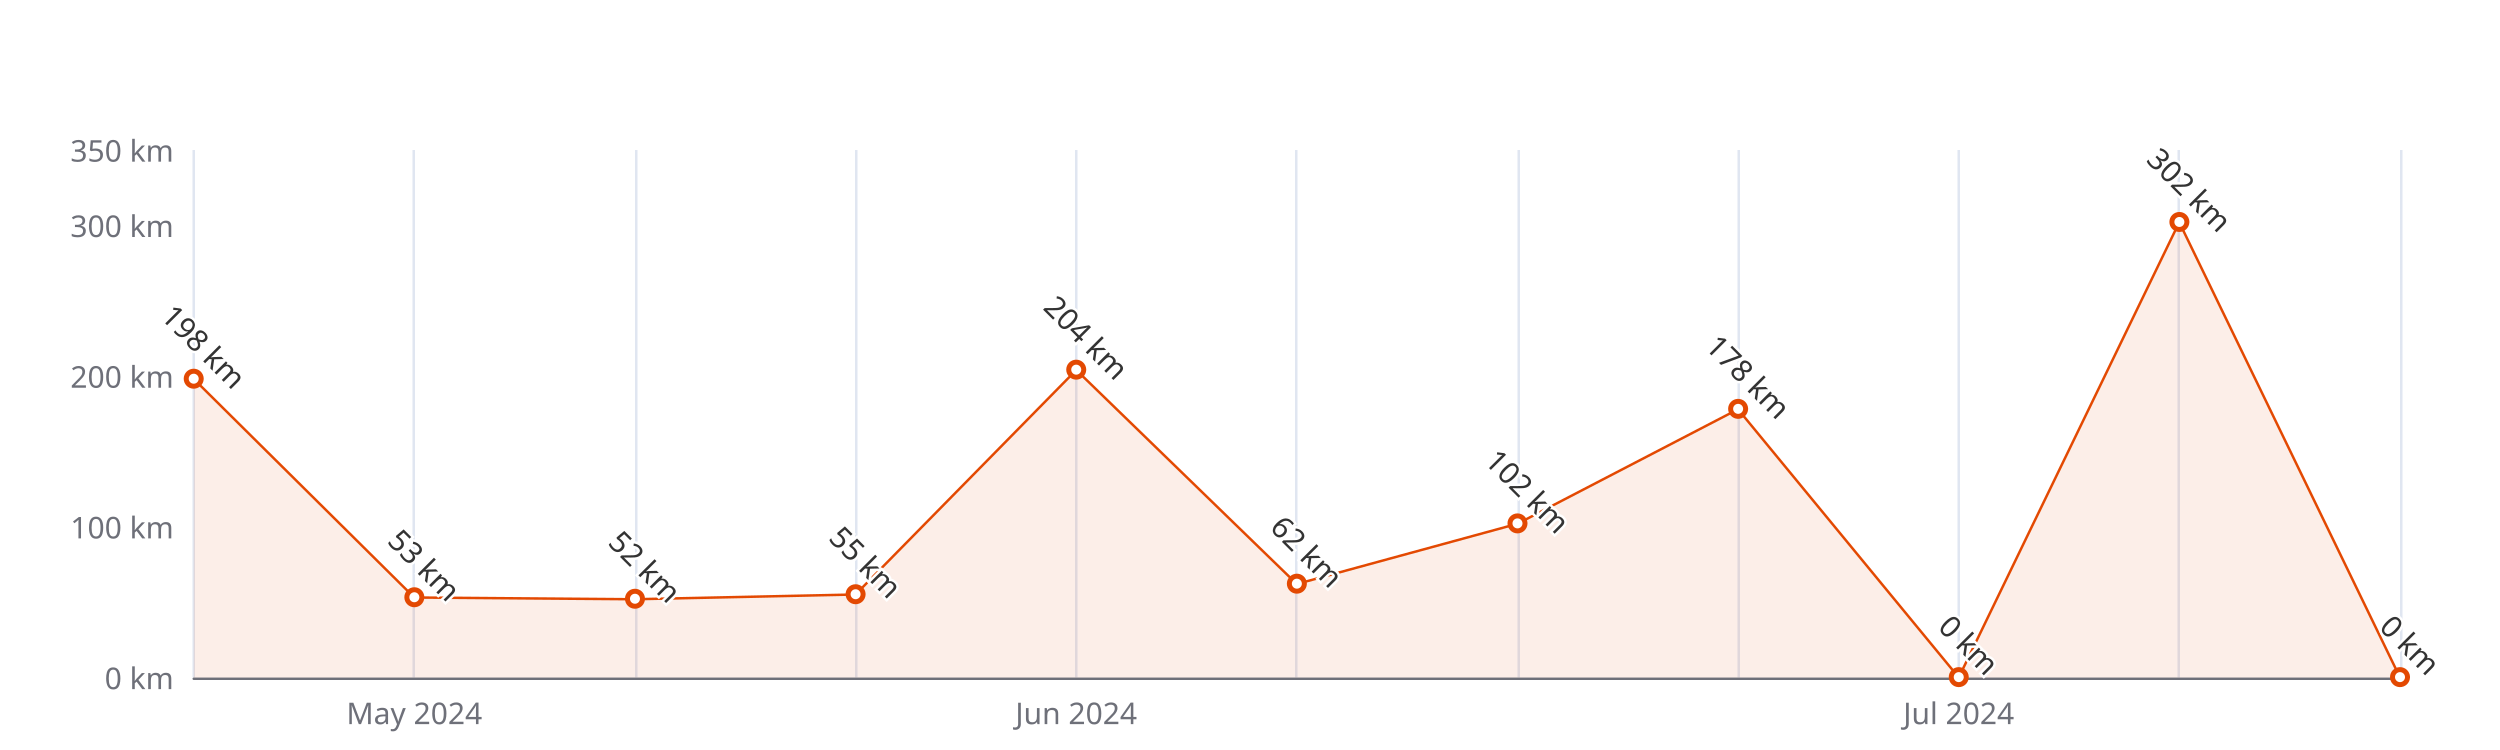
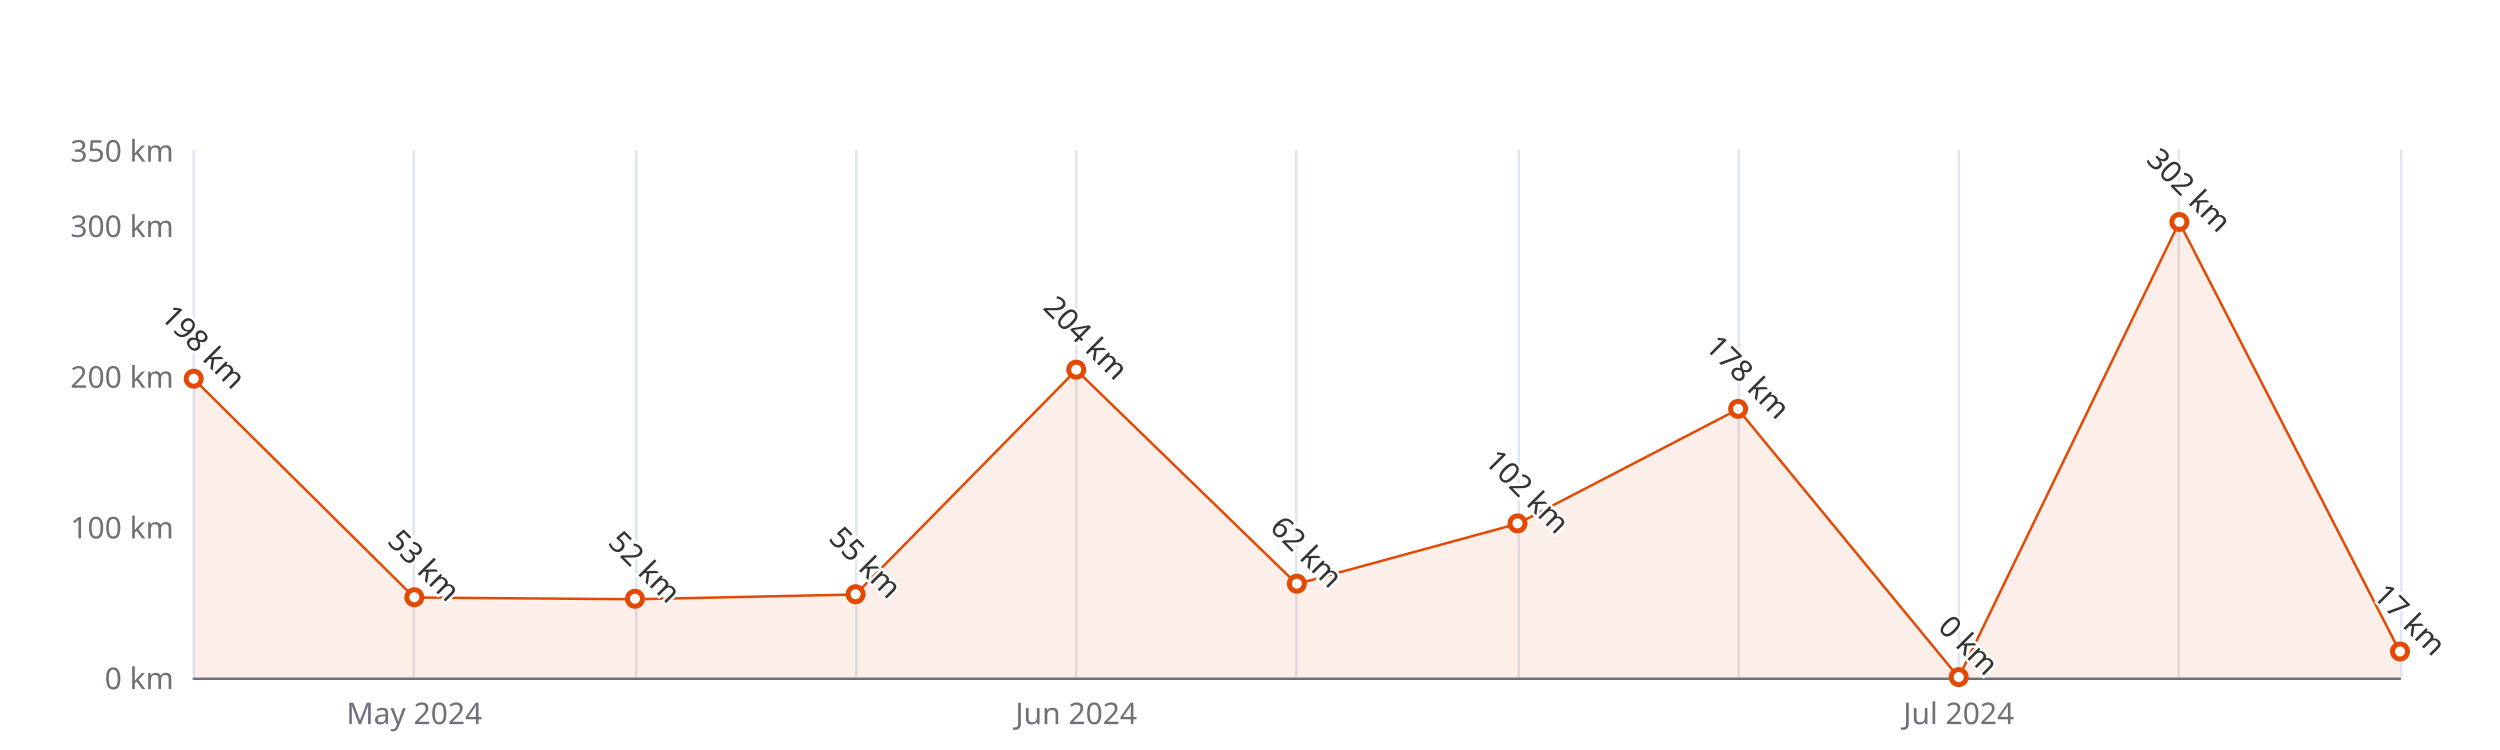
<svg xmlns="http://www.w3.org/2000/svg" width="1000" height="300" version="1.1" baseProfile="full" viewBox="0 0 1000 300">
  <rect width="1000" height="300" x="0" y="0" id="0" fill="#ffffff" />
  <path d="M77.5 60L77.5 271" fill="none" stroke="#E0E6F1" />
  <path d="M165.5 60L165.5 271" fill="none" stroke="#E0E6F1" />
  <path d="M254.5 60L254.5 271" fill="none" stroke="#E0E6F1" />
  <path d="M342.5 60L342.5 271" fill="none" stroke="#E0E6F1" />
  <path d="M430.5 60L430.5 271" fill="none" stroke="#E0E6F1" />
  <path d="M518.5 60L518.5 271" fill="none" stroke="#E0E6F1" />
  <path d="M607.5 60L607.5 271" fill="none" stroke="#E0E6F1" />
  <path d="M695.5 60L695.5 271" fill="none" stroke="#E0E6F1" />
  <path d="M783.5 60L783.5 271" fill="none" stroke="#E0E6F1" />
  <path d="M871.5 60L871.5 271" fill="none" stroke="#E0E6F1" />
  <path d="M960.5 60L960.5 271" fill="none" stroke="#E0E6F1" />
  <path d="M77.5 271.5L960 271.5" fill="none" stroke="#6E7079" stroke-linecap="round" />
  <text dominant-baseline="central" text-anchor="end" style="font-size:12px;font-family:sans-serif;" xml:space="preserve" transform="translate(69.48 271)" fill="#6E7079">0 km</text>
  <text dominant-baseline="central" text-anchor="end" style="font-size:12px;font-family:sans-serif;" xml:space="preserve" transform="translate(69.48 210.7143)" fill="#6E7079">100 km</text>
  <text dominant-baseline="central" text-anchor="end" style="font-size:12px;font-family:sans-serif;" xml:space="preserve" transform="translate(69.48 150.4286)" fill="#6E7079">200 km</text>
  <text dominant-baseline="central" text-anchor="end" style="font-size:12px;font-family:sans-serif;" xml:space="preserve" transform="translate(69.48 90.1429)" fill="#6E7079">300 km</text>
  <text dominant-baseline="central" text-anchor="end" style="font-size:12px;font-family:sans-serif;" xml:space="preserve" transform="translate(69.48 60)" fill="#6E7079">350 km</text>
  <text dominant-baseline="central" text-anchor="middle" style="font-size:12px;font-family:sans-serif;" xml:space="preserve" y="6" transform="translate(165.732 279)" fill="#6E7079">May 2024</text>
  <text dominant-baseline="central" text-anchor="middle" style="font-size:12px;font-family:sans-serif;" xml:space="preserve" y="6" transform="translate(430.488 279)" fill="#6E7079">Jun 2024</text>
  <text dominant-baseline="central" text-anchor="middle" style="font-size:12px;font-family:sans-serif;" xml:space="preserve" y="6" transform="translate(783.496 279)" fill="#6E7079">Jul 2024</text>
  <g clip-path="url(#zr5-c0)">
-     <path d="M77.5 151.6L165.7 239L254 239.7L342.2 237.8L430.5 148L518.7 233.6L607 209.5L695.2 163.7L783.5 271L871.7 88.9L960 271L871.7 271L783.5 271L695.2 271L607 271L518.7 271L430.5 271L342.2 271L254 271L165.7 271L77.5 271Z" fill="rgb(227,73,2)" fill-opacity="0.09" />
-     <path d="M77.5 151.6L165.7 239L254 239.7L342.2 237.8L430.5 148L518.7 233.6L607 209.5L695.2 163.7L783.5 271L871.7 88.9L960 271" fill="none" stroke="#E34902" stroke-linejoin="bevel" />
+     <path d="M77.5 151.6L165.7 239L254 239.7L342.2 237.8L430.5 148L518.7 233.6L607 209.5L695.2 163.7L783.5 271L871.7 88.9L960 260.8L960 271L871.7 271L783.5 271L695.2 271L607 271L518.7 271L430.5 271L342.2 271L254 271L165.7 271L77.5 271Z" fill="rgb(227,73,2)" fill-opacity="0.09" />
+     <path d="M77.5 151.6L165.7 239L254 239.7L342.2 237.8L430.5 148L518.7 233.6L607 209.5L695.2 163.7L783.5 271L871.7 88.9L960 260.8" fill="none" stroke="#E34902" stroke-linejoin="bevel" />
  </g>
  <path d="M1 0A1 1 0 1 1 1 -0.1A1 1 0 0 1 1 0" transform="matrix(3,0,0,3,77.48,151.6343)" fill="#fff" stroke="#E34902" stroke-width="0.667" />
  <path d="M1 0A1 1 0 1 1 1 -0.1A1 1 0 0 1 1 0" transform="matrix(3,0,0,3,165.732,239.0486)" fill="#fff" stroke="#E34902" stroke-width="0.667" />
  <path d="M1 0A1 1 0 1 1 1 -0.1A1 1 0 0 1 1 0" transform="matrix(3,0,0,3,253.984,239.6514)" fill="#fff" stroke="#E34902" stroke-width="0.667" />
  <path d="M1 0A1 1 0 1 1 1 -0.1A1 1 0 0 1 1 0" transform="matrix(3,0,0,3,342.236,237.8428)" fill="#fff" stroke="#E34902" stroke-width="0.667" />
  <path d="M1 0A1 1 0 1 1 1 -0.1A1 1 0 0 1 1 0" transform="matrix(3,0,0,3,430.488,148.0171)" fill="#fff" stroke="#E34902" stroke-width="0.667" />
  <path d="M1 0A1 1 0 1 1 1 -0.1A1 1 0 0 1 1 0" transform="matrix(3,0,0,3,518.74,233.6229)" fill="#fff" stroke="#E34902" stroke-width="0.667" />
  <path d="M1 0A1 1 0 1 1 1 -0.1A1 1 0 0 1 1 0" transform="matrix(3,0,0,3,606.992,209.5086)" fill="#fff" stroke="#E34902" stroke-width="0.667" />
  <path d="M1 0A1 1 0 1 1 1 -0.1A1 1 0 0 1 1 0" transform="matrix(3,0,0,3,695.244,163.6914)" fill="#fff" stroke="#E34902" stroke-width="0.667" />
  <path d="M1 0A1 1 0 1 1 1 -0.1A1 1 0 0 1 1 0" transform="matrix(3,0,0,3,783.496,271)" fill="#fff" stroke="#E34902" stroke-width="0.667" />
  <path d="M1 0A1 1 0 1 1 1 -0.1A1 1 0 0 1 1 0" transform="matrix(3,0,0,3,871.748,88.9371)" fill="#fff" stroke="#E34902" stroke-width="0.667" />
-   <path d="M1 0A1 1 0 1 1 1 -0.1A1 1 0 0 1 1 0" transform="matrix(3,0,0,3,960,271)" fill="#fff" stroke="#E34902" stroke-width="0.667" />
+   <path d="M1 0A1 1 0 1 1 1 -0.1A1 1 0 0 1 1 0" transform="matrix(3,0,0,3,960,260.7514)" fill="#fff" stroke="#E34902" stroke-width="0.667" />
  <text dominant-baseline="central" text-anchor="middle" style="font-size:12px;font-family:sans-serif;" xml:space="preserve" y="-6" transform="matrix(0.707,0.707,-0.707,0.707,77.48,142.6343)" fill="#333" stroke="rgb(255,255,255)" stroke-width="2" paint-order="stroke" stroke-miterlimit="2">198 km</text>
  <text dominant-baseline="central" text-anchor="middle" style="font-size:12px;font-family:sans-serif;" xml:space="preserve" y="-6" transform="matrix(0.707,0.707,-0.707,0.707,165.732,230.0486)" fill="#333" stroke="rgb(255,255,255)" stroke-width="2" paint-order="stroke" stroke-miterlimit="2">53 km</text>
  <text dominant-baseline="central" text-anchor="middle" style="font-size:12px;font-family:sans-serif;" xml:space="preserve" y="-6" transform="matrix(0.707,0.707,-0.707,0.707,253.984,230.6514)" fill="#333" stroke="rgb(255,255,255)" stroke-width="2" paint-order="stroke" stroke-miterlimit="2">52 km</text>
  <text dominant-baseline="central" text-anchor="middle" style="font-size:12px;font-family:sans-serif;" xml:space="preserve" y="-6" transform="matrix(0.707,0.707,-0.707,0.707,342.236,228.8428)" fill="#333" stroke="rgb(255,255,255)" stroke-width="2" paint-order="stroke" stroke-miterlimit="2">55 km</text>
  <text dominant-baseline="central" text-anchor="middle" style="font-size:12px;font-family:sans-serif;" xml:space="preserve" y="-6" transform="matrix(0.707,0.707,-0.707,0.707,430.488,139.0171)" fill="#333" stroke="rgb(255,255,255)" stroke-width="2" paint-order="stroke" stroke-miterlimit="2">204 km</text>
  <text dominant-baseline="central" text-anchor="middle" style="font-size:12px;font-family:sans-serif;" xml:space="preserve" y="-6" transform="matrix(0.707,0.707,-0.707,0.707,518.74,224.6229)" fill="#333" stroke="rgb(255,255,255)" stroke-width="2" paint-order="stroke" stroke-miterlimit="2">62 km</text>
  <text dominant-baseline="central" text-anchor="middle" style="font-size:12px;font-family:sans-serif;" xml:space="preserve" y="-6" transform="matrix(0.707,0.707,-0.707,0.707,606.992,200.5086)" fill="#333" stroke="rgb(255,255,255)" stroke-width="2" paint-order="stroke" stroke-miterlimit="2">102 km</text>
  <text dominant-baseline="central" text-anchor="middle" style="font-size:12px;font-family:sans-serif;" xml:space="preserve" y="-6" transform="matrix(0.707,0.707,-0.707,0.707,695.244,154.6914)" fill="#333" stroke="rgb(255,255,255)" stroke-width="2" paint-order="stroke" stroke-miterlimit="2">178 km</text>
  <text dominant-baseline="central" text-anchor="middle" style="font-size:12px;font-family:sans-serif;" xml:space="preserve" y="-6" transform="matrix(0.707,0.707,-0.707,0.707,783.496,262)" fill="#333" stroke="rgb(255,255,255)" stroke-width="2" paint-order="stroke" stroke-miterlimit="2">0 km</text>
  <text dominant-baseline="central" text-anchor="middle" style="font-size:12px;font-family:sans-serif;" xml:space="preserve" y="-6" transform="matrix(0.707,0.707,-0.707,0.707,871.748,79.9371)" fill="#333" stroke="rgb(255,255,255)" stroke-width="2" paint-order="stroke" stroke-miterlimit="2">302 km</text>
-   <text dominant-baseline="central" text-anchor="middle" style="font-size:12px;font-family:sans-serif;" xml:space="preserve" y="-6" transform="matrix(0.707,0.707,-0.707,0.707,960,262)" fill="#333" stroke="rgb(255,255,255)" stroke-width="2" paint-order="stroke" stroke-miterlimit="2">0 km</text>
+   <text dominant-baseline="central" text-anchor="middle" style="font-size:12px;font-family:sans-serif;" xml:space="preserve" y="-6" transform="matrix(0.707,0.707,-0.707,0.707,960,251.7514)" fill="#333" stroke="rgb(255,255,255)" stroke-width="2" paint-order="stroke" stroke-miterlimit="2">17 km</text>
  <defs>
    <clipPath id="zr5-c0">
      <path d="M76 59.5l884 0l0 212l-884 0Z" fill="#000" />
    </clipPath>
  </defs>
</svg>
